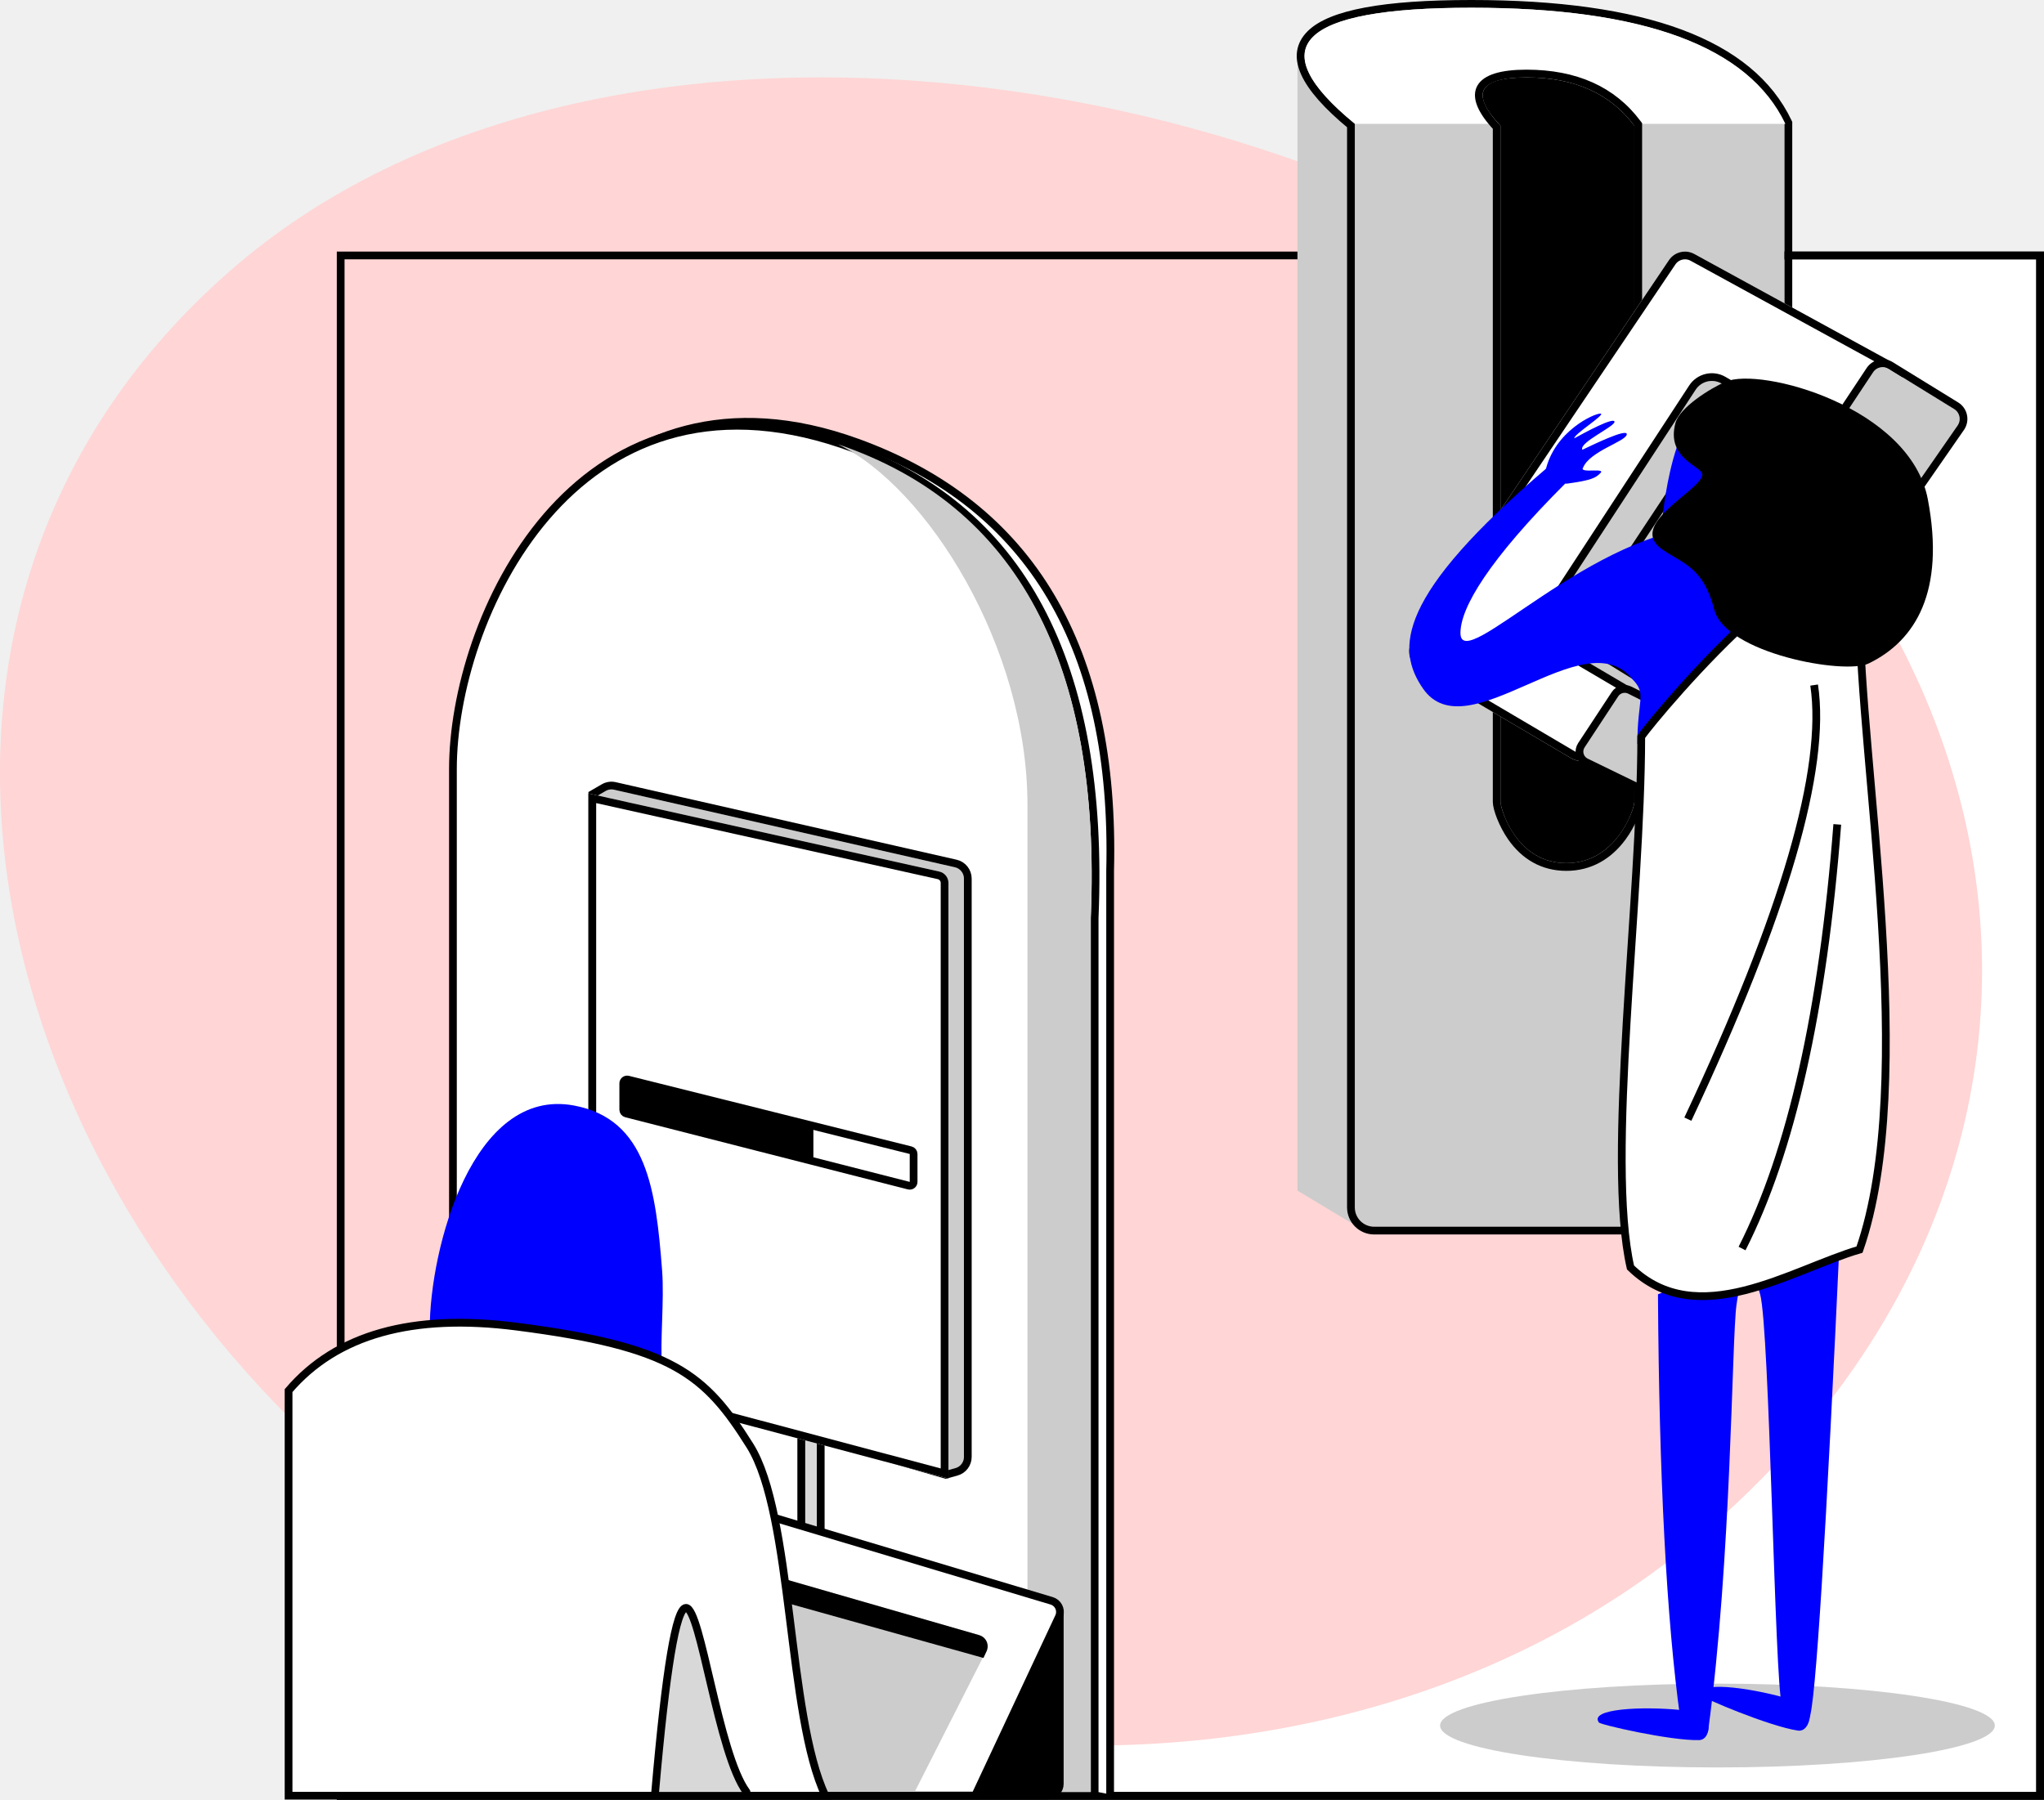
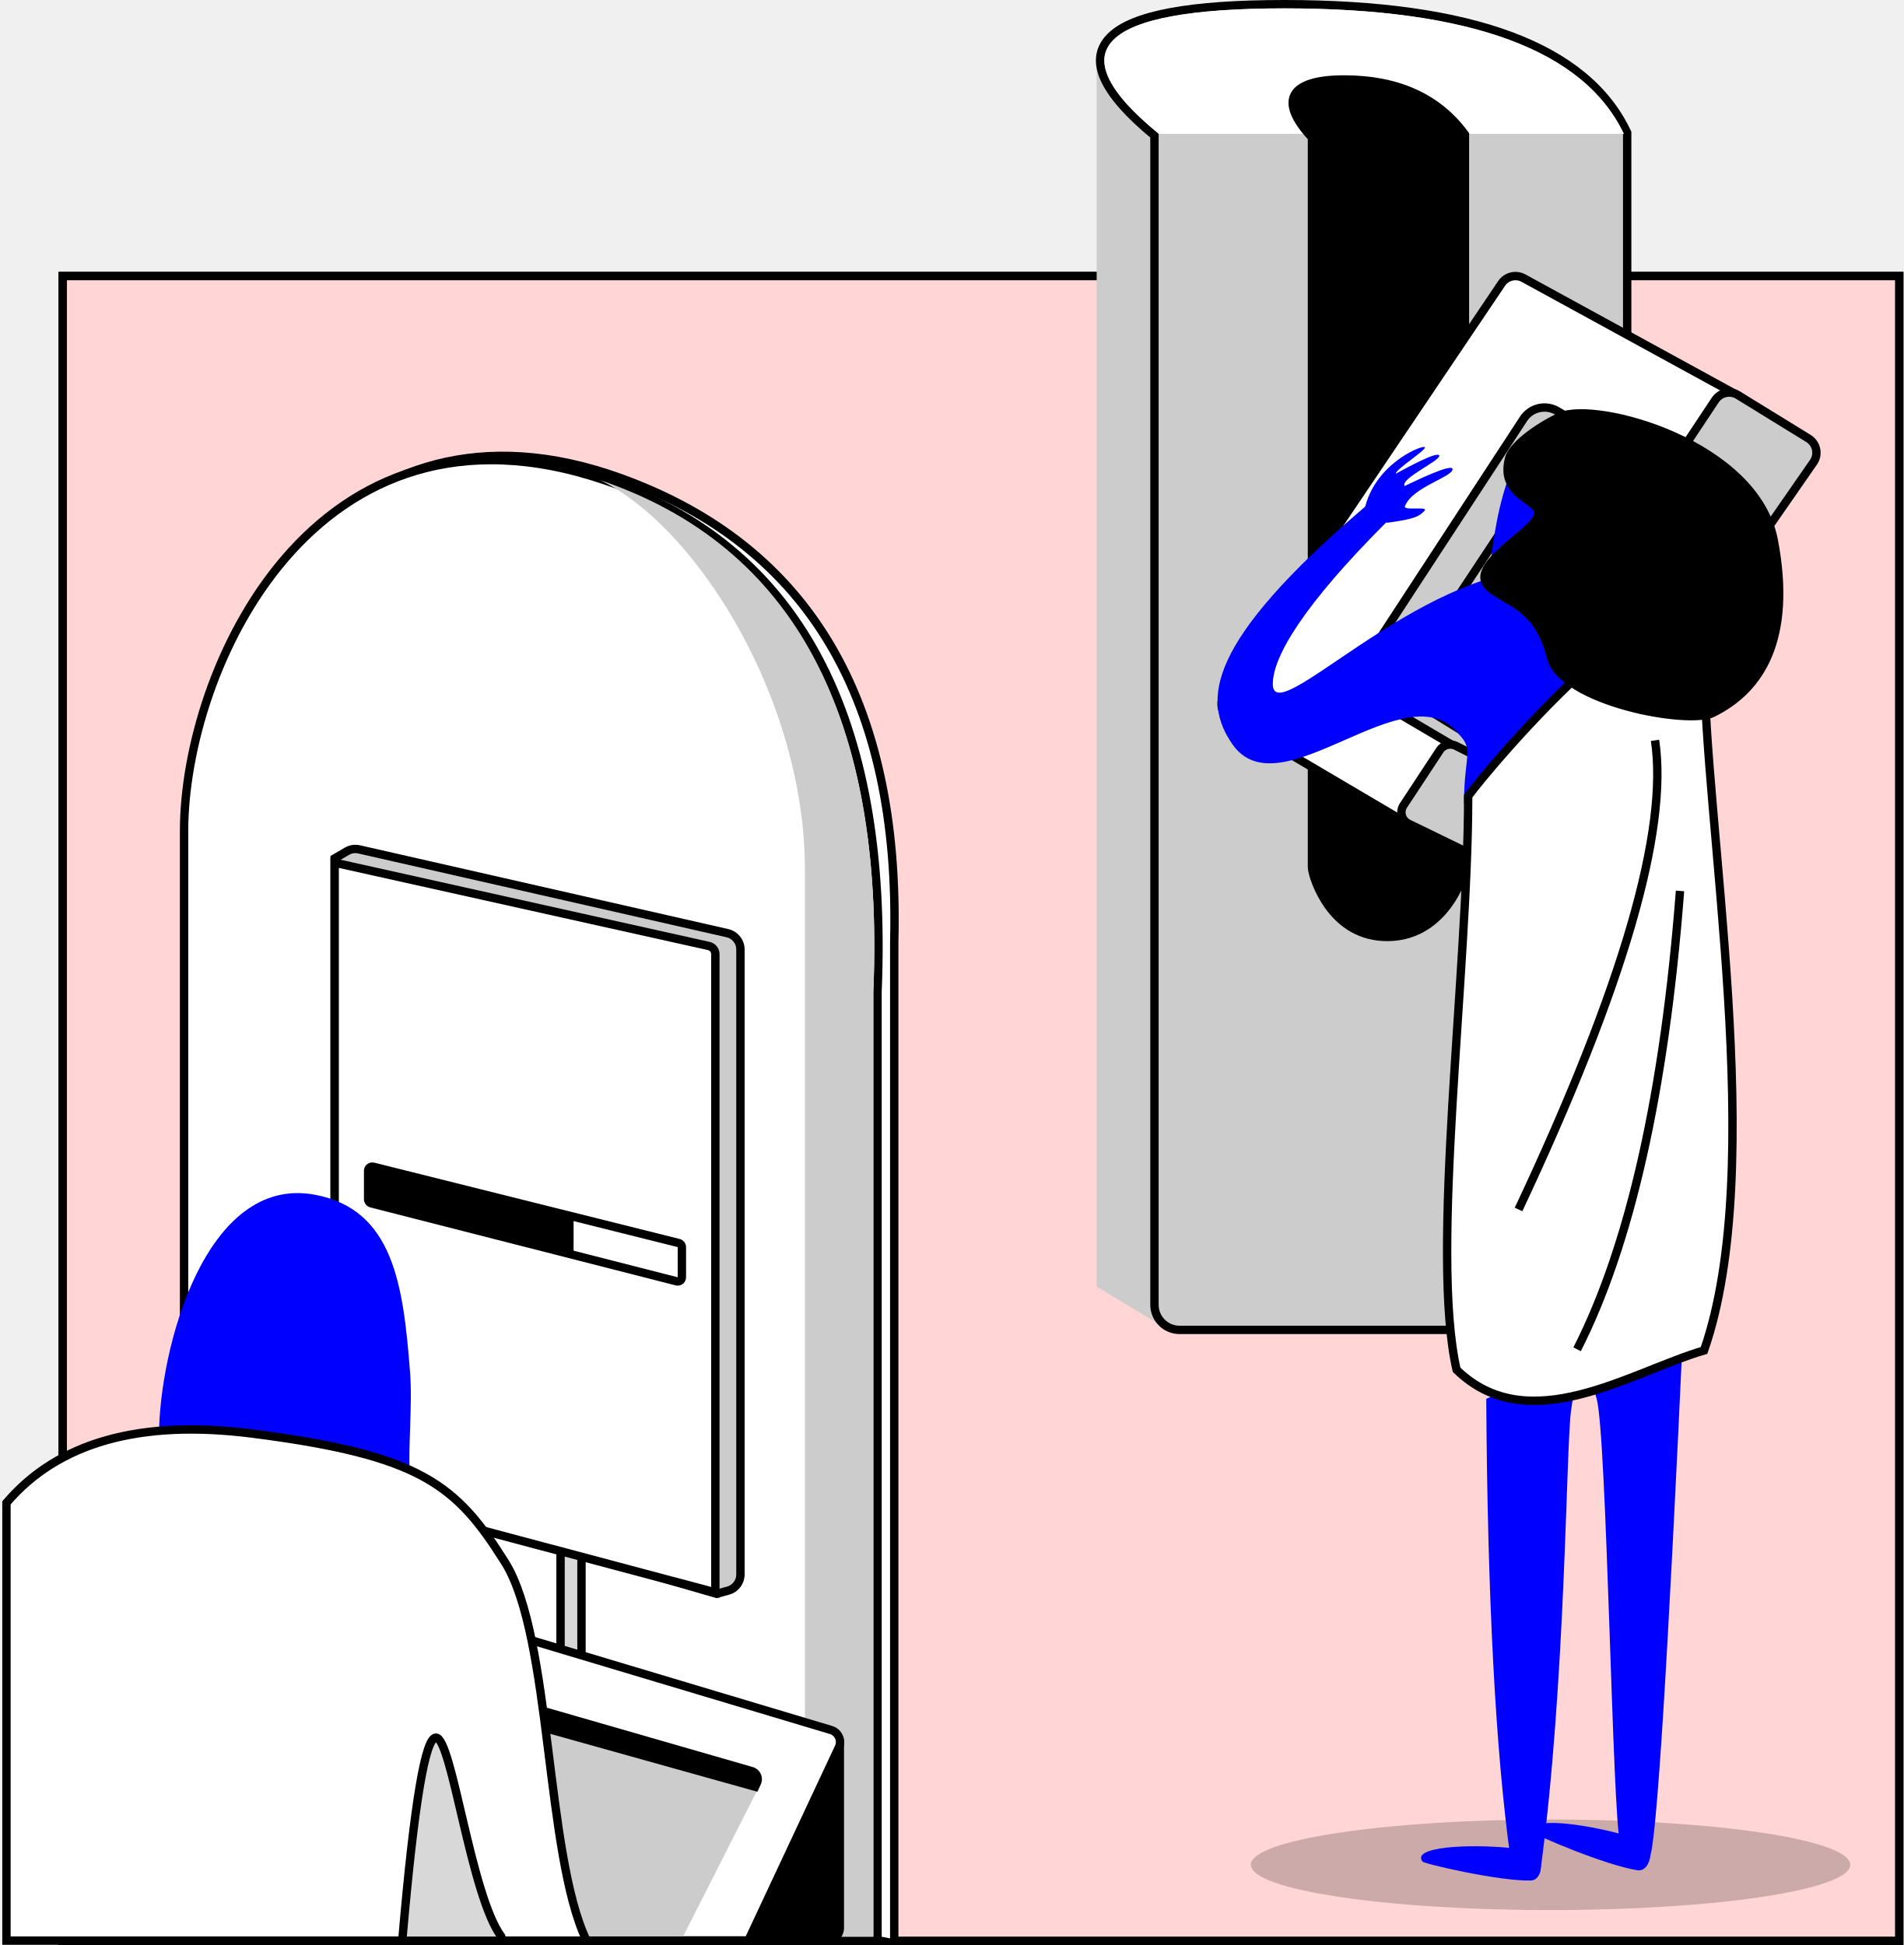
- <svg xmlns="http://www.w3.org/2000/svg" xmlns:xlink="http://www.w3.org/1999/xlink" width="528px" height="465px" viewBox="0 0 528 465" version="1.1">
-   <defs>
-     <rect id="path-1" x="87" y="63" width="441" height="400" />
-     <path d="M125.969,29.945 L125.969,309.945 C125.969,312.706 123.73,314.945 120.969,314.945 L19.969,314.945 C17.208,314.945 14.969,312.706 14.969,309.945 L14.969,29.945 C-9.429,9.982 0.597,1.38294978e-14 45.047,0 C89.498,0 116.472,9.982 125.969,29.945 Z" id="path-2" />
-     <path d="M87.184,30.492 L87.184,205.192 C87.184,206.916 82.618,221 69.603,221 C56.588,221 52.619,206.916 52.619,205.192 L52.619,30.492 C44.718,22.164 46.953,18 59.322,18 C71.691,18 80.979,22.164 87.184,30.492 Z" id="path-3" />
-     <path d="M0.854,100.562 L67.119,2.207 C68.562,0.065 71.4,-0.626 73.666,0.614 L124.834,28.615 C126.792,29.686 127.802,31.925 127.311,34.102 L123.388,51.485 C122.78,54.179 120.104,55.87 117.41,55.262 C116.911,55.149 116.432,54.96 115.99,54.702 L80.727,34.112 C78.426,32.768 75.477,33.464 74.02,35.694 L35.928,93.979 C34.417,96.29 35.067,99.389 37.378,100.899 C37.443,100.942 37.509,100.983 37.576,101.022 L56.986,112.453 C59.365,113.855 60.158,116.919 58.757,119.299 C58.536,119.675 58.266,120.02 57.955,120.326 L47.943,130.178 C46.328,131.766 43.847,132.071 41.896,130.92 L2.461,107.662 C0.082,106.259 -0.709,103.194 0.694,100.815 C0.745,100.729 0.798,100.644 0.854,100.562 Z" id="path-4" />
-     <path d="M117.085,33.005 L136.848,34.256 C138.501,34.36 139.757,35.785 139.652,37.439 C139.649,37.494 139.644,37.548 139.638,37.602 L137.567,55.08 C137.38,56.664 135.984,57.825 134.392,57.72 L115.001,56.447 C113.347,56.338 112.095,54.91 112.204,53.256 C112.206,53.225 112.208,53.194 112.212,53.162 L113.91,35.708 C114.066,34.099 115.471,32.903 117.085,33.005 Z" id="path-5" />
-     <rect id="path-6" x="115" y="249" width="19" height="46" />
-     <rect id="path-7" x="132" y="249" width="7" height="46" />
-     <path d="M84.622,96.039 L172.666,116.072 C174.031,116.382 175,117.597 175,118.997 L175,268.419 C175,269.769 174.098,270.953 172.796,271.312 L170.294,272 L80,245.796 L80,97.79 L82.452,96.369 C83.107,95.988 83.883,95.87 84.622,96.039 Z" id="path-8" />
-     <path d="M78,97 L168.652,117.186 C170.024,117.491 171,118.708 171,120.114 L171,274 L78,249.24 L78,97 Z" id="path-9" />
-     <path d="M88.485,169.967 L161.485,188.211 C162.375,188.433 163,189.233 163,190.151 L163,197.364 C163,198.468 162.105,199.364 161,199.364 C160.833,199.364 160.667,199.343 160.505,199.301 L87.505,180.659 C86.62,180.433 86,179.635 86,178.721 L86,171.907 C86,170.802 86.895,169.907 88,169.907 C88.163,169.907 88.326,169.927 88.485,169.967 Z" id="path-10" />
-   </defs>
+ <svg xmlns="http://www.w3.org/2000/svg" width="455px" height="465px" viewBox="0 0 455 465" version="1.1">
+   <defs />
  <g id="Page-1" stroke="none" stroke-width="1" fill="none" fill-rule="evenodd">
-     <g id="Artboard" transform="translate(-62, -59)">
-       <g id="acquisition" transform="translate(62, 61)">
-         <g id="Rectangle-8">
-           <use fill="#FFFFFF" fill-rule="evenodd" xlink:href="#path-1" />
-           <rect stroke="#000000" stroke-width="2" x="88" y="64" width="439" height="398" />
-         </g>
-         <path d="M59.281,68.113 C155.235,-15.98 341.738,13.812 437.692,97.906 C533.645,182 538.249,308.006 442.296,392.1 C346.342,476.193 186.79,463.421 89.138,377.838 C-8.514,292.255 -36.672,152.207 59.281,68.113 Z" id="Rectangle-11" fill="#FFD5D5" />
-         <rect id="Rectangle-8" stroke="#000000" stroke-width="2" x="88" y="64" width="439" height="398" />
-         <g id="Group" transform="translate(335, 0)">
-           <ellipse id="Oval-2" fill="#CCCCCC" cx="108.649" cy="443.825" rx="71.649" ry="10.825" />
+     <g id="illustrations" transform="translate(-135, -59)">
+       <g id="acquisition" transform="translate(136, 61)">
+         <rect id="Rectangle-8" stroke="#000000" stroke-width="2" fill="#FFFFFF" x="14" y="64" width="439" height="398" />
+         <rect id="Rectangle-8" stroke="#000000" stroke-width="2" fill="#FFD5D5" x="14" y="64" width="439" height="398" />
+         <g id="Group" transform="translate(261, 0)">
+           <ellipse id="Oval-2" fill-opacity="0.2" fill="#000000" cx="108.649" cy="443.825" rx="71.649" ry="10.825" />
          <polygon id="Path-34" fill="#CCCCCC" points="15.668 314.945 0.156 305.606 0.156 12.542 15.668 32.036" />
-           <g id="Rectangle-9">
-             <use fill="#CCCCCC" fill-rule="evenodd" xlink:href="#path-2" />
-             <path stroke="#000000" stroke-width="2" d="M13.969,30.417 C1.657,20.249 -2.073,12.31 3.485,6.778 C8.758,1.528 22.554,-1 45.047,-1 C89.843,-1 117.164,9.11 126.872,29.515 L126.969,29.719 L126.969,309.945 C126.969,313.258 124.283,315.945 120.969,315.945 L19.969,315.945 C16.655,315.945 13.969,313.258 13.969,309.945 L13.969,30.417 Z" />
-           </g>
+           <path d="M13.969,30.417 C1.657,20.249 -2.073,12.31 3.485,6.778 C8.758,1.528 22.554,-1 45.047,-1 C89.843,-1 117.164,9.11 126.872,29.515 L126.969,29.719 L126.969,309.945 C126.969,313.258 124.283,315.945 120.969,315.945 L19.969,315.945 C16.655,315.945 13.969,313.258 13.969,309.945 L13.969,30.417 Z" id="Rectangle-9" stroke="#000000" stroke-width="2" fill="#CCCCCC" />
          <path d="M126.198,30 L14.993,30 C-9.45,10 0.595,1.3855022e-14 45.127,0 C89.659,0 116.683,10 126.198,30 Z" id="Rectangle-9" fill="#FFFFFF" />
-           <g id="Rectangle-9">
-             <use fill="#000000" fill-rule="evenodd" xlink:href="#path-3" />
-             <path stroke="#000000" stroke-width="2" d="M51.619,30.888 C43.411,22.062 46.268,17 59.322,17 C71.993,17 81.581,21.299 87.986,29.894 L88.184,30.16 L88.184,205.192 C88.184,206.858 86.463,211.118 84.078,214.338 C80.537,219.116 75.704,222 69.603,222 C63.495,222 58.772,219.11 55.412,214.316 C53.17,211.118 51.619,206.906 51.619,205.192 L51.619,30.888 Z" />
-           </g>
+           <path d="M51.619,30.888 C43.411,22.062 46.268,17 59.322,17 C71.993,17 81.581,21.299 87.986,29.894 L88.184,30.16 L88.184,205.192 C88.184,206.858 86.463,211.118 84.078,214.338 C80.537,219.116 75.704,222 69.603,222 C63.495,222 58.772,219.11 55.412,214.316 C53.17,211.118 51.619,206.906 51.619,205.192 L51.619,30.888 Z" id="Rectangle-9" stroke="#000000" stroke-width="2" fill="#000000" />
          <path d="" id="Path-36" stroke="#979797" />
-           <g id="Group-3" transform="translate(29, 63)">
-             <path d="M84.039,37.601 L44.433,97.417 C43.519,98.799 43.897,100.66 45.279,101.575 C45.305,101.592 45.332,101.61 45.359,101.626 L95.059,132.303 C96.469,133.174 96.906,135.022 96.036,136.432 C95.43,137.414 94.315,137.961 93.168,137.84 L50.639,133.339 C48.992,133.165 47.798,131.688 47.972,130.04 C48.041,129.391 48.319,128.782 48.765,128.306 L56.652,119.879 C57.785,118.67 57.722,116.771 56.512,115.639 C56.377,115.512 56.231,115.399 56.075,115.299 L30.388,98.922 C28.991,98.032 28.58,96.177 29.471,94.78 C29.494,94.743 29.519,94.706 29.544,94.67 L73.293,32.278 C74.057,31.19 75.445,30.733 76.705,31.156 L82.493,33.101 C84.064,33.628 84.909,35.329 84.382,36.9 C84.298,37.147 84.183,37.383 84.039,37.601 Z" id="Path-37" stroke="#000000" stroke-width="2" fill="#CCCCCC" />
-             <g id="Path-35">
-               <use fill="#FFFFFF" fill-rule="evenodd" xlink:href="#path-4" />
-               <path stroke="#000000" stroke-width="2" d="M1.683,101.12 C1.639,101.187 1.596,101.254 1.555,101.323 C0.433,103.226 1.066,105.678 2.969,106.801 L42.404,130.059 C43.965,130.98 45.95,130.736 47.241,129.465 L57.254,119.613 C57.503,119.368 57.718,119.092 57.895,118.791 C59.016,116.888 58.382,114.436 56.478,113.315 L37.069,101.884 C36.988,101.837 36.909,101.788 36.831,101.737 C34.057,99.924 33.278,96.205 35.091,93.432 L73.183,35.147 C74.931,32.471 78.471,31.636 81.231,33.248 L116.494,53.839 C116.848,54.045 117.231,54.196 117.63,54.286 C119.785,54.773 121.926,53.42 122.413,51.265 L126.336,33.882 C126.729,32.14 125.92,30.349 124.354,29.492 L73.186,1.492 C71.373,0.5 69.103,1.052 67.948,2.766 L1.683,101.12 Z" />
-             </g>
-             <g id="Rectangle" transform="translate(125.9279, 45.36281) rotate(28) translate(-125.9279, -45.36281) ">
-               <use fill="#CCCCCC" fill-rule="evenodd" xlink:href="#path-5" />
-               <path stroke="#000000" stroke-width="2" d="M117.148,32.007 L136.911,33.258 C139.116,33.397 140.79,35.297 140.65,37.502 C140.646,37.575 140.639,37.648 140.631,37.72 L138.56,55.197 C138.31,57.31 136.449,58.857 134.326,58.718 L114.935,57.444 C112.731,57.3 111.061,55.395 111.206,53.191 C111.21,53.128 111.21,53.128 111.216,53.066 L112.915,35.612 C113.123,33.465 114.996,31.871 117.148,32.007 Z" />
-             </g>
-             <path d="M53.18,114.351 L44.494,127.554 C43.583,128.938 43.967,130.798 45.351,131.709 C45.459,131.78 45.571,131.844 45.687,131.9 L86.487,151.757 C87.835,152.414 89.46,151.974 90.294,150.727 L98.728,138.111 C99.649,136.734 99.279,134.871 97.902,133.95 C97.8,133.882 97.694,133.82 97.585,133.765 L57.037,113.322 C55.676,112.636 54.018,113.079 53.18,114.351 Z" id="Path-38" stroke="#000000" stroke-width="2" fill="#CCCCCC" />
+           <g id="Group-3" transform="translate(29, 63)" stroke="#000000" stroke-width="2">
+             <path d="M84.039,37.601 L44.433,97.417 C43.519,98.799 43.897,100.66 45.279,101.575 C45.305,101.592 45.332,101.61 45.359,101.626 L95.059,132.303 C96.469,133.174 96.906,135.022 96.036,136.432 C95.43,137.414 94.315,137.961 93.168,137.84 L50.639,133.339 C48.992,133.165 47.798,131.688 47.972,130.04 C48.041,129.391 48.319,128.782 48.765,128.306 L56.652,119.879 C57.785,118.67 57.722,116.771 56.512,115.639 C56.377,115.512 56.231,115.399 56.075,115.299 L30.388,98.922 C28.991,98.032 28.58,96.177 29.471,94.78 C29.494,94.743 29.519,94.706 29.544,94.67 L73.293,32.278 C74.057,31.19 75.445,30.733 76.705,31.156 L82.493,33.101 C84.064,33.628 84.909,35.329 84.382,36.9 C84.298,37.147 84.183,37.383 84.039,37.601 Z" id="Path-37" fill="#CCCCCC" />
+             <path d="M1.683,101.12 C1.639,101.187 1.596,101.254 1.555,101.323 C0.433,103.226 1.066,105.678 2.969,106.801 L42.404,130.059 C43.965,130.98 45.95,130.736 47.241,129.465 L57.254,119.613 C57.503,119.368 57.718,119.092 57.895,118.791 C59.016,116.888 58.382,114.436 56.478,113.315 L37.069,101.884 C36.988,101.837 36.909,101.788 36.831,101.737 C34.057,99.924 33.278,96.205 35.091,93.432 L73.183,35.147 C74.931,32.471 78.471,31.636 81.231,33.248 L116.494,53.839 C116.848,54.045 117.231,54.196 117.63,54.286 C119.785,54.773 121.926,53.42 122.413,51.265 L126.336,33.882 C126.729,32.14 125.92,30.349 124.354,29.492 L73.186,1.492 C71.373,0.5 69.103,1.052 67.948,2.766 L1.683,101.12 Z" id="Path-35" fill="#FFFFFF" />
+             <path d="M117.148,32.007 L136.911,33.258 C139.116,33.397 140.79,35.297 140.65,37.502 C140.646,37.575 140.639,37.648 140.631,37.72 L138.56,55.197 C138.31,57.31 136.449,58.857 134.326,58.718 L114.935,57.444 C112.731,57.3 111.061,55.395 111.206,53.191 C111.21,53.128 111.21,53.128 111.216,53.066 L112.915,35.612 C113.123,33.465 114.996,31.871 117.148,32.007 Z" id="Rectangle" fill="#CCCCCC" transform="translate(125.9279, 45.36281) rotate(28) translate(-125.9279, -45.36281) " />
+             <path d="M53.18,114.351 L44.494,127.554 C43.583,128.938 43.967,130.798 45.351,131.709 C45.459,131.78 45.571,131.844 45.687,131.9 L86.487,151.757 C87.835,152.414 89.46,151.974 90.294,150.727 L98.728,138.111 C99.649,136.734 99.279,134.871 97.902,133.95 C97.8,133.882 97.694,133.82 97.585,133.765 L57.037,113.322 C55.676,112.636 54.018,113.079 53.18,114.351 Z" id="Path-38" fill="#CCCCCC" />
          </g>
          <path d="M94,135.999 C104.36,133.596 116.659,133.665 126.561,136.925 C125.402,125.446 124.501,98.243 111.379,99.016 C98.257,99.789 94.97,124.779 94,135.999 Z" id="Path-3" fill="#0000FF" />
          <path d="M68.154,124.2 C64.929,114.077 71.671,104.859 73.042,104.178 C74.413,103.498 69.648,112.433 70.374,113.087 C72.003,110.401 76.384,103.256 77.206,104.178 C78.028,105.101 71.851,113.507 73.649,114.623 C74.949,112.761 80.963,103.732 81.611,105.472 C82.26,107.213 75.488,113.949 76.12,118.543 C75.983,120.38 81.162,115.625 80.718,117.427 C80.274,119.228 79.601,120.287 74.569,124.2 C71.559,125.623 70.413,125.17 68.154,124.2 Z" id="Path-4-Copy" fill="#0000FF" transform="translate(74.47244, 114.6011) rotate(30) translate(-74.47244, -114.6011) " />
          <path d="M64.595,118.898 C25.882,151.896 25.493,165.633 32.576,175.893 C43.994,192.434 74.273,157.794 86.695,173.492 C90.464,177.389 87.959,178.544 87.959,190.19 C94.364,187.963 113.245,173.539 144.602,146.917 C140.879,138.335 128.637,134.043 107.876,134.043 C76.734,134.043 42.26,172.83 42.26,161.537 C42.26,155.038 49.474,142.761 69.509,122.747" id="Path-39" fill="#0000FF" />
          <path d="M93.281,332.41 C93.574,379.89 95.494,416.426 99.04,442.017 C103.528,445.122 104.721,449.504 106.246,445.16 C112.304,400.581 112.321,344.415 113.556,335.195 C114.791,325.975 117.205,323.397 119.674,332.41 C122.143,341.423 123.425,432.601 125.28,438.41 C127.135,444.219 131.02,443.856 132.358,442.017 C133.975,438.804 136.691,395.555 140.507,312.27 L93.281,332.41 Z" id="Path-43" fill="#0000FF" />
          <path d="M98.802,438.644 C88.656,439.418 75.31,442.446 78.474,445.48 C78.474,445.982 97.462,446.979 104.778,445.48 C108.227,444.773 106.637,437.275 102.275,437 C102.049,436.986 99.026,438.627 98.802,438.644 Z" id="Path-6-Copy-4" fill="#0000FF" transform="translate(92.32588, 441.6361) rotate(10) translate(-92.32588, -441.6361) " />
          <path d="M125.523,434.265 C115.378,435.038 102.032,438.066 105.195,441.1 C105.195,441.602 124.184,442.599 131.5,441.1 C134.949,440.393 133.358,432.896 128.996,432.62 C128.771,432.606 125.748,434.247 125.523,434.265 Z" id="Path-6-Copy-5" fill="#0000FF" transform="translate(119.0476, 437.2562) rotate(20) translate(-119.0476, -437.2562) " />
          <path d="M88.961,188.359 C92.463,183.116 145.347,120.154 145.347,155.275 C145.347,194.736 160.652,276.826 145.347,320.856 C127.755,326.007 103.462,342.276 86.188,325.473 C79.812,297.583 88.961,230.446 88.961,188.359 Z" id="Path-40" stroke="#000000" stroke-width="2" fill="#FFFFFF" />
          <path d="M133.625,175 C136.857,196.647 125.982,234.032 101,287.153" id="Path-41" stroke="#000000" stroke-width="2" />
          <path d="M139.599,211 C135.89,259.072 127.691,295.599 115,320.581" id="Path-42" stroke="#000000" stroke-width="2" />
          <path d="M110.716,96.638 C106.676,98.407 98.878,103.286 97.793,107.316 C95.242,116.793 105.18,118.463 104.729,120.805 C103.91,125.058 85.116,133.614 94.447,139.997 C99.696,143.588 105.027,144.59 107.813,155.48 C110.709,166.803 141.528,172.407 147.697,169.421 C159.8,163.564 167.526,150.86 162.99,126.989 C158.454,103.118 119.709,92.7 110.716,96.638 Z" id="Path-44" fill="#000000" />
        </g>
-         <g id="Group-2" transform="translate(74, 106)">
+         <g id="Group-2" transform="translate(0, 106)">
          <path d="M176,116 C176,166.034 176,216.068 176,266.102 L176,266.102 C176,267.239 175.358,268.277 174.342,268.786 L169.915,271 L169,118.489 C169.467,118.489 171.8,117.659 176,116 Z" id="Path-46-Copy" fill="#CCCCCC" />
          <path d="M47,322.511 C47,213.795 47,133.7 47,82.226 C47,47.374 79.948,-18.146 147.435,6.323 C192.426,22.635 214.204,59.528 212.766,117 L212.766,355.62" id="Path-47" stroke="#000000" stroke-width="2" fill="#FFFFFF" stroke-linecap="round" stroke-linejoin="round" />
          <path d="M43,354.979 C43,235.697 43,147.602 43,90.694 C43,52.163 73.955,-16.736 143.435,6.779 C189.755,22.456 211.532,63.243 208.766,129.139 L208.766,354.979" id="Path-47" stroke="#000000" stroke-width="2" fill="#FFFFFF" stroke-linecap="round" stroke-linejoin="round" />
          <path d="M191.412,354.979 C191.412,225.255 191.412,140.242 191.412,99.94 C191.412,59.119 165.471,17.867 142.435,6.779 C188.755,22.456 210.532,63.243 207.766,129.139 L207.766,354.979" id="Path-47" fill="#CCCCCC" />
-           <g id="Rectangle-10">
-             <use fill="#FFFFFF" fill-rule="evenodd" xlink:href="#path-6" />
-             <rect stroke="#000000" stroke-width="2" x="116" y="250" width="17" height="44" />
-           </g>
-           <g id="Rectangle-10">
-             <use fill="#D8D8D8" fill-rule="evenodd" xlink:href="#path-7" />
-             <rect stroke="#000000" stroke-width="2" x="133" y="250" width="5" height="44" />
-           </g>
-           <g id="Path-46-Copy">
-             <use fill="#CCCCCC" fill-rule="evenodd" xlink:href="#path-8" />
-             <path stroke="#000000" stroke-width="2" d="M84.844,95.064 L172.887,115.097 C174.708,115.511 176,117.13 176,118.997 L176,268.419 C176,270.22 174.797,271.798 173.061,272.276 L170.287,273.039 L79,246.547 L79,97.214 L81.95,95.504 C82.824,94.996 83.858,94.839 84.844,95.064 Z" />
-           </g>
-           <g id="Path-46">
-             <use fill="#FFFFFF" fill-rule="evenodd" xlink:href="#path-9" />
-             <path stroke="#000000" stroke-width="2" d="M79,98.247 L79,248.471 L170,272.699 L170,120.114 C170,119.177 169.349,118.365 168.435,118.162 L79,98.247 Z" />
-           </g>
-           <g id="Path-46">
-             <use fill="#FFFFFF" fill-rule="evenodd" xlink:href="#path-10" />
-             <path stroke="#000000" stroke-width="2" d="M88.242,170.937 C88.163,170.917 88.082,170.907 88,170.907 C87.448,170.907 87,171.355 87,171.907 L87,178.721 C87,179.178 87.31,179.577 87.753,179.69 L160.753,198.332 C160.833,198.353 160.917,198.364 161,198.364 C161.552,198.364 162,197.916 162,197.364 L162,190.151 C162,189.692 161.688,189.292 161.242,189.181 L88.242,170.937 Z" />
-           </g>
+           <rect id="Rectangle-10" stroke="#000000" stroke-width="2" fill="#FFFFFF" x="116" y="250" width="17" height="44" />
+           <rect id="Rectangle-10" stroke="#000000" stroke-width="2" fill="#D8D8D8" x="133" y="250" width="5" height="44" />
+           <path d="M84.844,95.064 L172.887,115.097 C174.708,115.511 176,117.13 176,118.997 L176,268.419 C176,270.22 174.797,271.798 173.061,272.276 L170.287,273.039 L79,246.547 L79,97.214 L81.95,95.504 C82.824,94.996 83.858,94.839 84.844,95.064 Z" id="Path-46-Copy" stroke="#000000" stroke-width="2" fill="#CCCCCC" />
+           <path d="M79,98.247 L79,248.471 L170,272.699 L170,120.114 C170,119.177 169.349,118.365 168.435,118.162 L79,98.247 Z" id="Path-46" stroke="#000000" stroke-width="2" fill="#FFFFFF" />
+           <path d="M88.242,170.937 C88.163,170.917 88.082,170.907 88,170.907 C87.448,170.907 87,171.355 87,171.907 L87,178.721 C87,179.178 87.31,179.577 87.753,179.69 L160.753,198.332 C160.833,198.353 160.917,198.364 161,198.364 C161.552,198.364 162,197.916 162,197.364 L162,190.151 C162,189.692 161.688,189.292 161.242,189.181 L88.242,170.937 Z" id="Path-46" stroke="#000000" stroke-width="2" fill="#FFFFFF" />
          <path d="M88.757,170.925 L136.11,183.006 L136.11,191.512 L88.262,179.773 C87.436,179.57 86.828,178.867 86.747,178.021 L86.271,173.054 C86.166,171.955 86.972,170.978 88.071,170.872 C88.301,170.85 88.533,170.868 88.757,170.925 Z" id="Path-46" fill="#000000" />
          <path d="M25,327.341 L25,321.255 L56.004,277.212 C56.708,276.213 57.946,275.74 59.136,276.017 L199.757,308.672 L199.757,352.905 C199.757,354.562 198.414,355.905 196.757,355.905 L187.723,355.905 L178.488,355.905 C178.32,355.905 178.152,355.891 177.986,355.863 L27.498,330.298 C26.055,330.053 25,328.804 25,327.341 Z" id="Path-48" stroke="#000000" stroke-width="2" fill="#000000" />
          <path d="M25.42,319.764 L54.245,265.18 C54.914,263.913 56.385,263.296 57.758,263.707 L197.669,305.603 C199.256,306.078 200.158,307.75 199.682,309.338 C199.64,309.479 199.587,309.616 199.525,309.75 L177.905,355.909 L134.43,355.909 C134.14,355.909 133.851,355.866 133.572,355.783 L27.215,324.04 C25.627,323.566 24.724,321.895 25.198,320.307 C25.254,320.119 25.329,319.938 25.42,319.764 Z" id="Path-48" stroke="#000000" stroke-width="2" fill="#FFFFFF" />
          <path d="M25.774,324.291 L51.132,280 C51.819,278.799 53.237,278.224 54.566,278.607 L178.845,314.437 C180.437,314.896 181.356,316.559 180.897,318.151 C180.844,318.332 180.775,318.508 180.69,318.677 L162.313,354.909 L123.286,354.909 C123.016,354.909 122.749,354.872 122.489,354.801 L27.581,328.674 C25.984,328.234 25.045,326.582 25.485,324.985 C25.552,324.742 25.649,324.509 25.774,324.291 Z" id="Path-48" fill="#CCCCCC" />
          <path d="M28.311,319.86 L51.132,280 C51.819,278.799 53.237,278.224 54.566,278.607 L178.967,314.472 C180.56,314.931 181.478,316.594 181.019,318.186 C180.976,318.334 180.923,318.478 180.858,318.617 L180.05,320.361 L96.749,297.071 C96.09,296.886 95.387,296.933 94.758,297.203 L32.098,324.107 C30.576,324.76 28.812,324.056 28.158,322.534 C27.786,321.668 27.843,320.677 28.311,319.86 Z" id="Path-48" fill="#000000" />
          <path d="" id="Path-49" stroke="#979797" />
          <path d="" id="Path-50" stroke="#979797" />
          <path d="M37,235.501 C55.1,235.501 78.852,238.69 97.029,245 C96.445,238.909 97.635,228.034 97.029,220.187 C95.424,199.414 93.127,181.118 74.218,177.622 C48.166,172.805 37,214.381 37,235.501 Z" id="Path-3" fill="#0000FF" />
          <path d="M0.543,251.291 C12.895,236.811 32.519,231.296 59.414,234.745 C99.756,239.919 108.098,246.993 119.722,265.512 C130.914,283.343 129.323,335.253 139.211,355.95 C111.054,355.95 64.832,355.95 0.543,355.95 L0.543,251.291 Z" id="Path-52" stroke="#000000" stroke-width="2" fill="#FFFFFF" />
          <path d="M95.245,354.979 C97.996,323.271 100.65,307.417 103.206,307.417 C107.04,307.417 111.515,345.158 118.835,354.979" id="Path-53" stroke="#000000" stroke-width="2" fill="#D8D8D8" stroke-linecap="round" stroke-linejoin="round" />
        </g>
      </g>
    </g>
  </g>
</svg>
